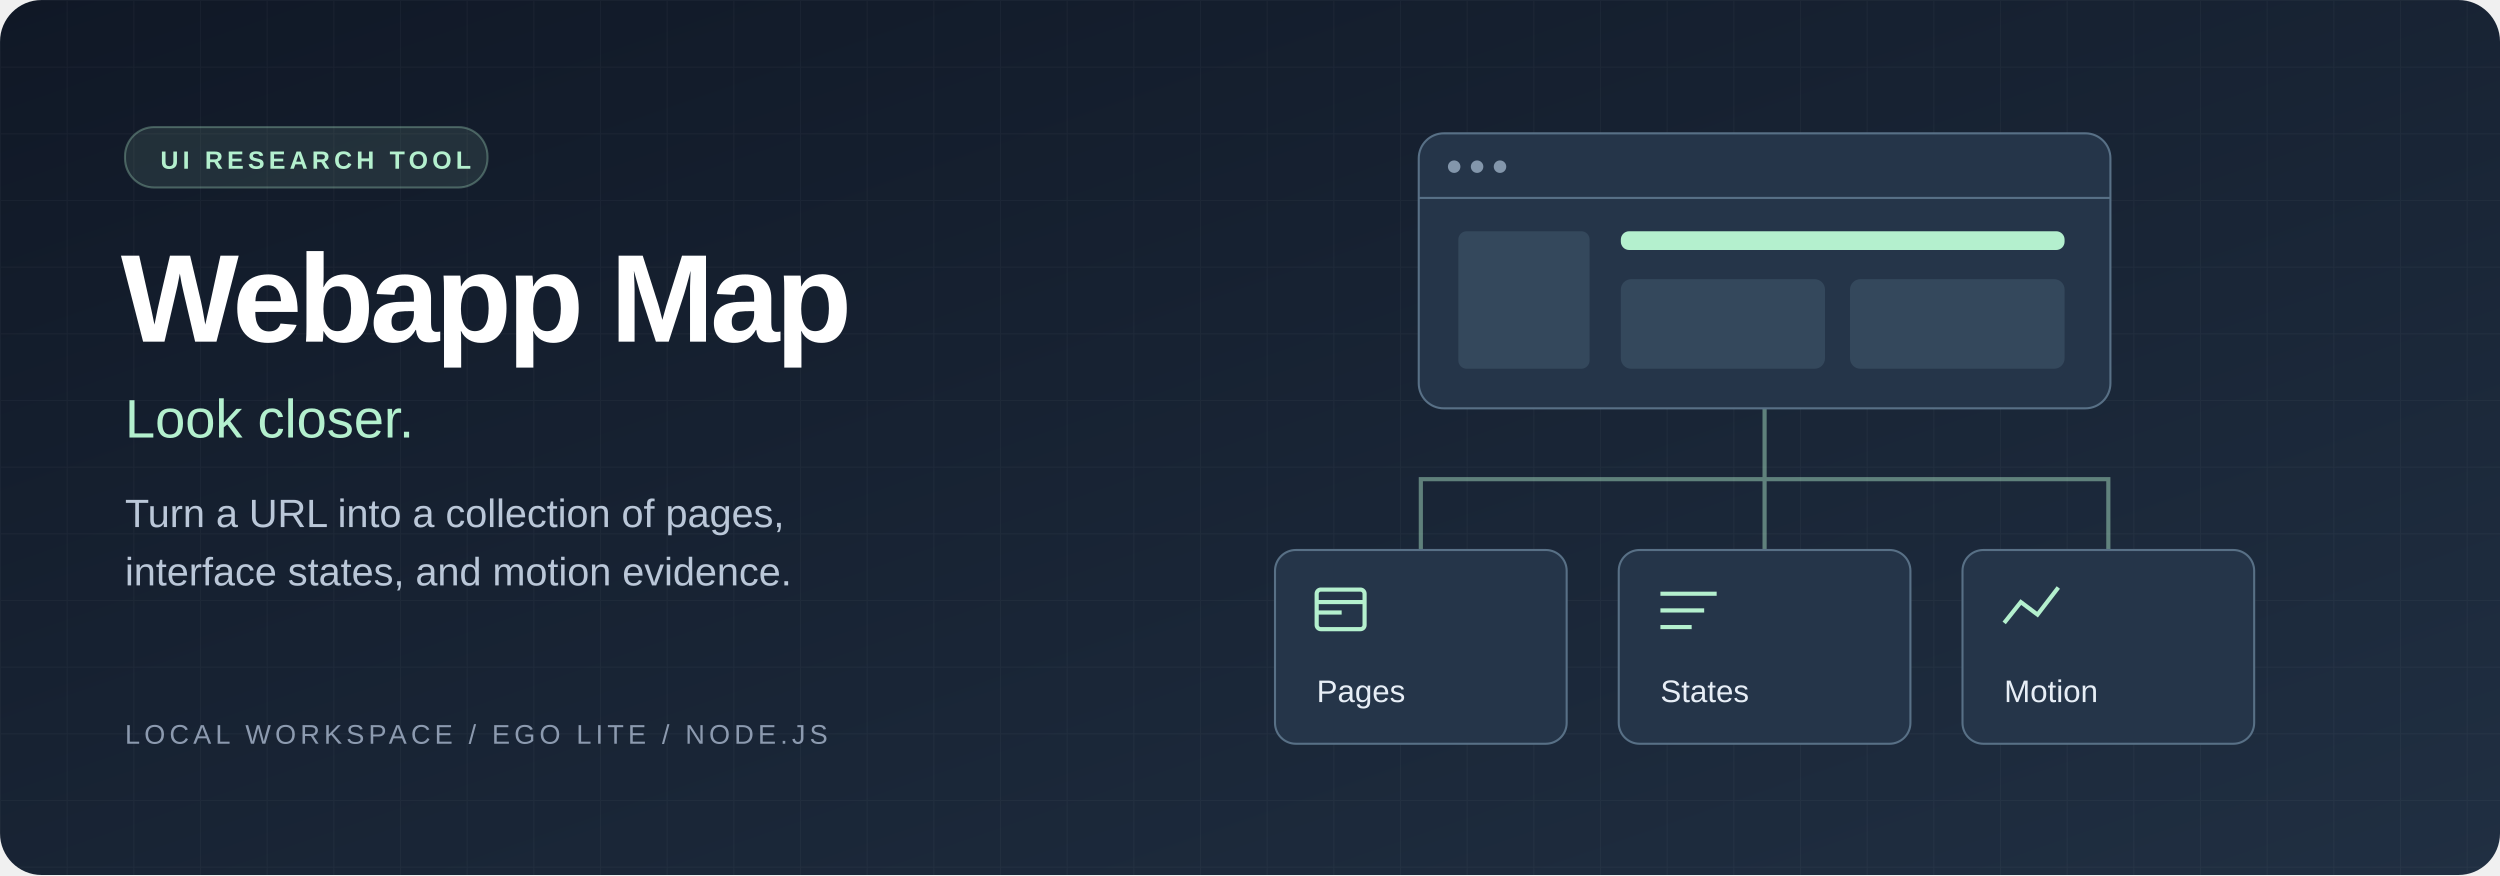
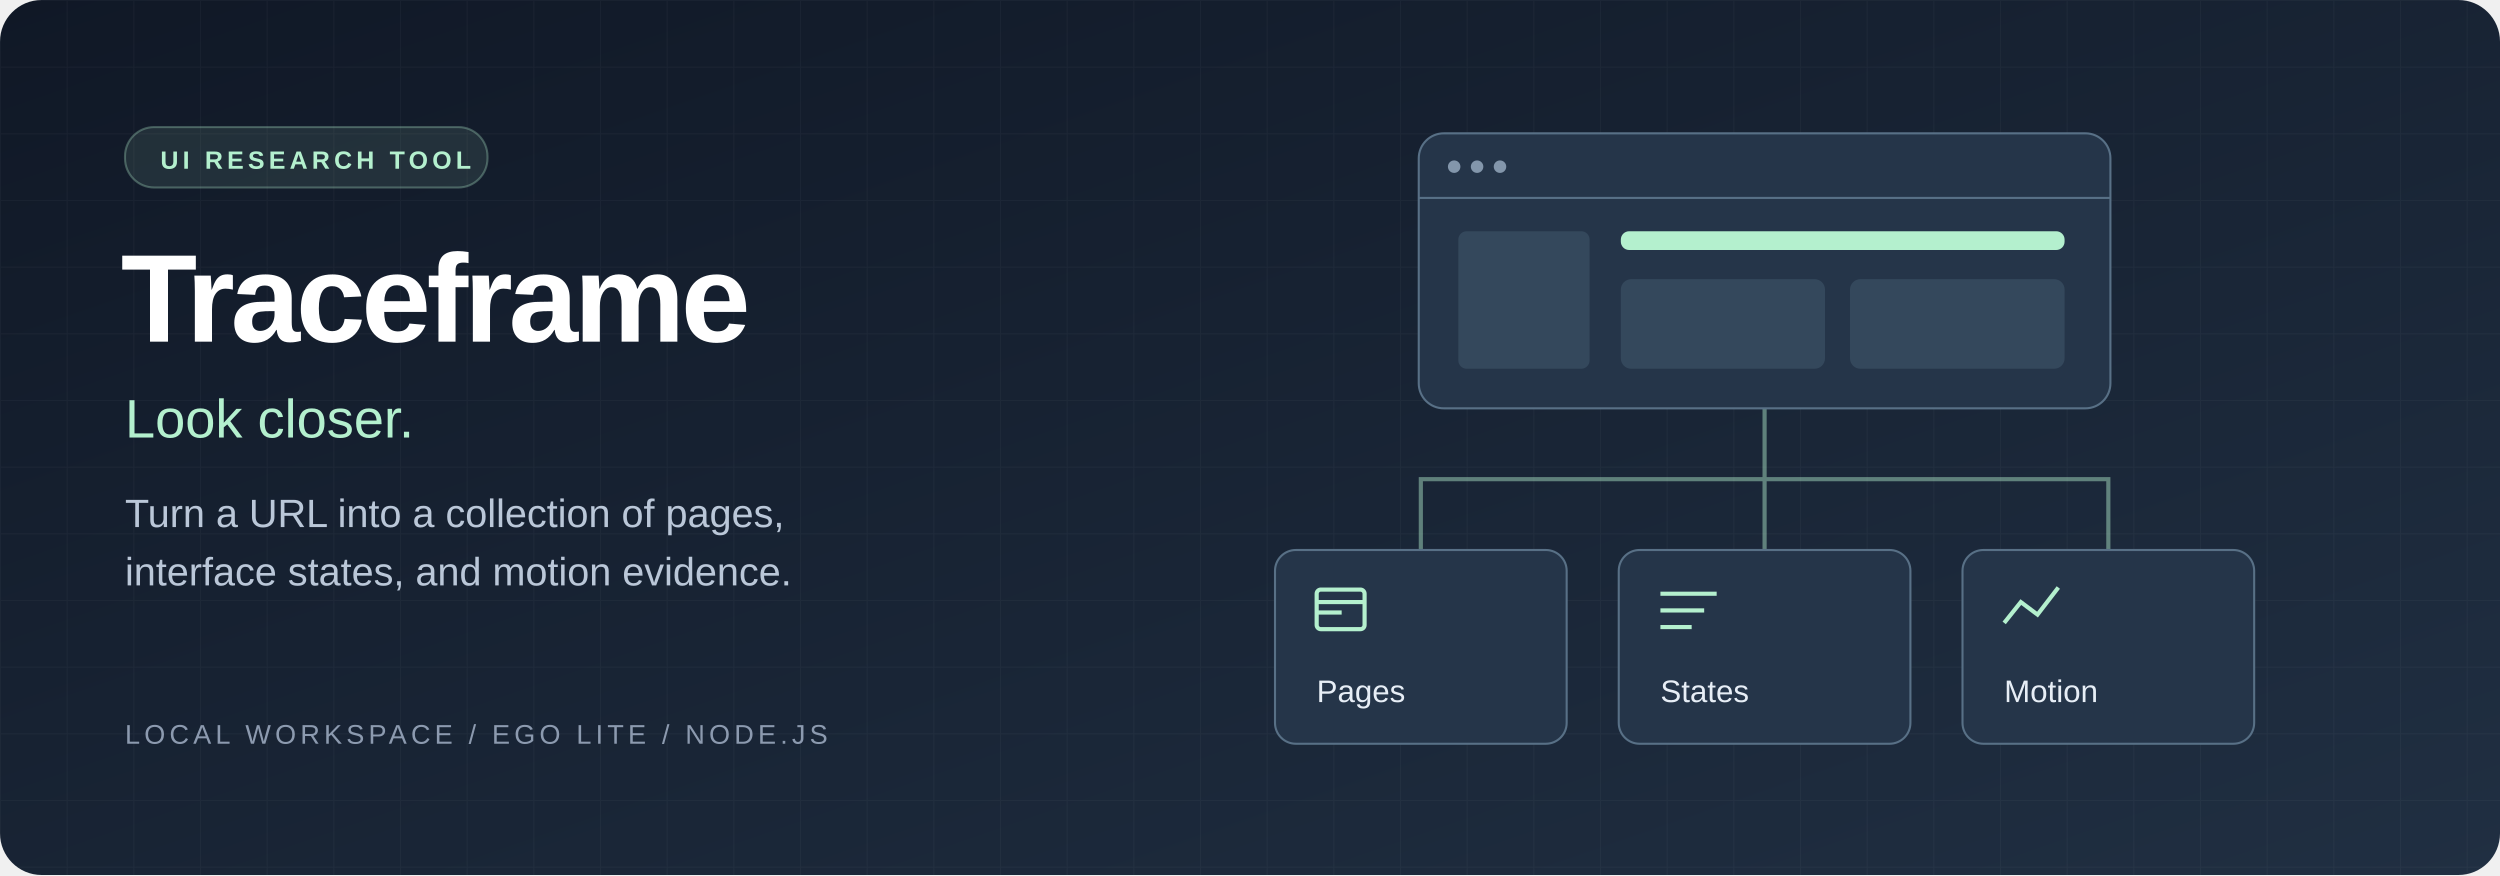
<svg xmlns="http://www.w3.org/2000/svg" width="1200" height="420" viewBox="0 0 1200 420" role="img" aria-labelledby="title desc">
  <defs>
    <linearGradient id="bg" x2="1" y2="1">
      <stop stop-color="#101826" />
      <stop offset="1" stop-color="#202f42" />
    </linearGradient>
    <pattern id="grid" width="32" height="32" patternUnits="userSpaceOnUse">
      <path d="M32 0H0V32" fill="none" stroke="#fff" stroke-opacity=".035" />
    </pattern>
  </defs>
  <rect width="1200" height="420" rx="20" fill="url(#bg)" />
  <rect width="1200" height="420" rx="20" fill="url(#grid)" />
  <g font-family="-apple-system,BlinkMacSystemFont,Segoe UI,Arial,sans-serif">
    <rect x="60" y="61" width="174" height="29" rx="14" fill="#b4f0ce" fill-opacity=".1" stroke="#b4f0ce" stroke-opacity=".3" />
    <text x="77" y="81" fill="#b4f0ce" font-size="12" font-weight="600" letter-spacing="2">UI RESEARCH TOOL</text>
-     <text x="58" y="164" fill="#fff" font-size="60" font-weight="700" letter-spacing="-2">Webapp Map</text>
+     <text x="58" y="164" fill="#fff" font-size="60" font-weight="700" letter-spacing="-2">Traceframe</text>
    <text x="60" y="210" fill="#b4f0ce" font-size="26">Look closer.</text>
    <text x="60" y="253" fill="#bac7d8" font-size="19">Turn a URL into a collection of pages,</text>
    <text x="60" y="281" fill="#bac7d8" font-size="19">interface states, and motion evidence.</text>
    <text x="60" y="357" fill="#8c9aaf" font-size="13" letter-spacing="2">LOCAL WORKSPACE / EGO LITE / NODE.JS</text>
    <g fill="none" stroke="#b4f0ce" stroke-opacity=".45" stroke-width="2">
      <path d="M847 191V230H682V264M847 230V264M847 230H1012V264" />
    </g>
    <rect x="681" y="64" width="332" height="132" rx="12" fill="#253549" stroke="#587086" />
    <path d="M681 95H1013" stroke="#587086" />
    <g fill="#8396ab">
      <circle cx="698" cy="80" r="3" />
      <circle cx="709" cy="80" r="3" />
      <circle cx="720" cy="80" r="3" />
    </g>
    <rect x="700" y="111" width="63" height="66" rx="4" fill="#34485c" />
    <rect x="778" y="111" width="213" height="9" rx="4" fill="#b4f0ce" />
    <rect x="778" y="134" width="98" height="43" rx="5" fill="#34485c" />
    <rect x="888" y="134" width="103" height="43" rx="5" fill="#34485c" />
    <g fill="#253549" stroke="#587086">
      <rect x="612" y="264" width="140" height="93" rx="10" />
      <rect x="777" y="264" width="140" height="93" rx="10" />
      <rect x="942" y="264" width="140" height="93" rx="10" />
    </g>
    <g fill="none" stroke="#b4f0ce" stroke-width="2">
      <rect x="632" y="283" width="23" height="19" rx="2" />
      <path d="M632 289H655M632 294H644M797 285H824M797 293H818M797 301H812M962 299L970 289L978 295L988 282" />
    </g>
    <g fill="#e7eef6" font-size="15">
      <text x="632" y="337">Pages</text>
      <text x="797" y="337">States</text>
      <text x="962" y="337">Motion</text>
    </g>
  </g>
</svg>
